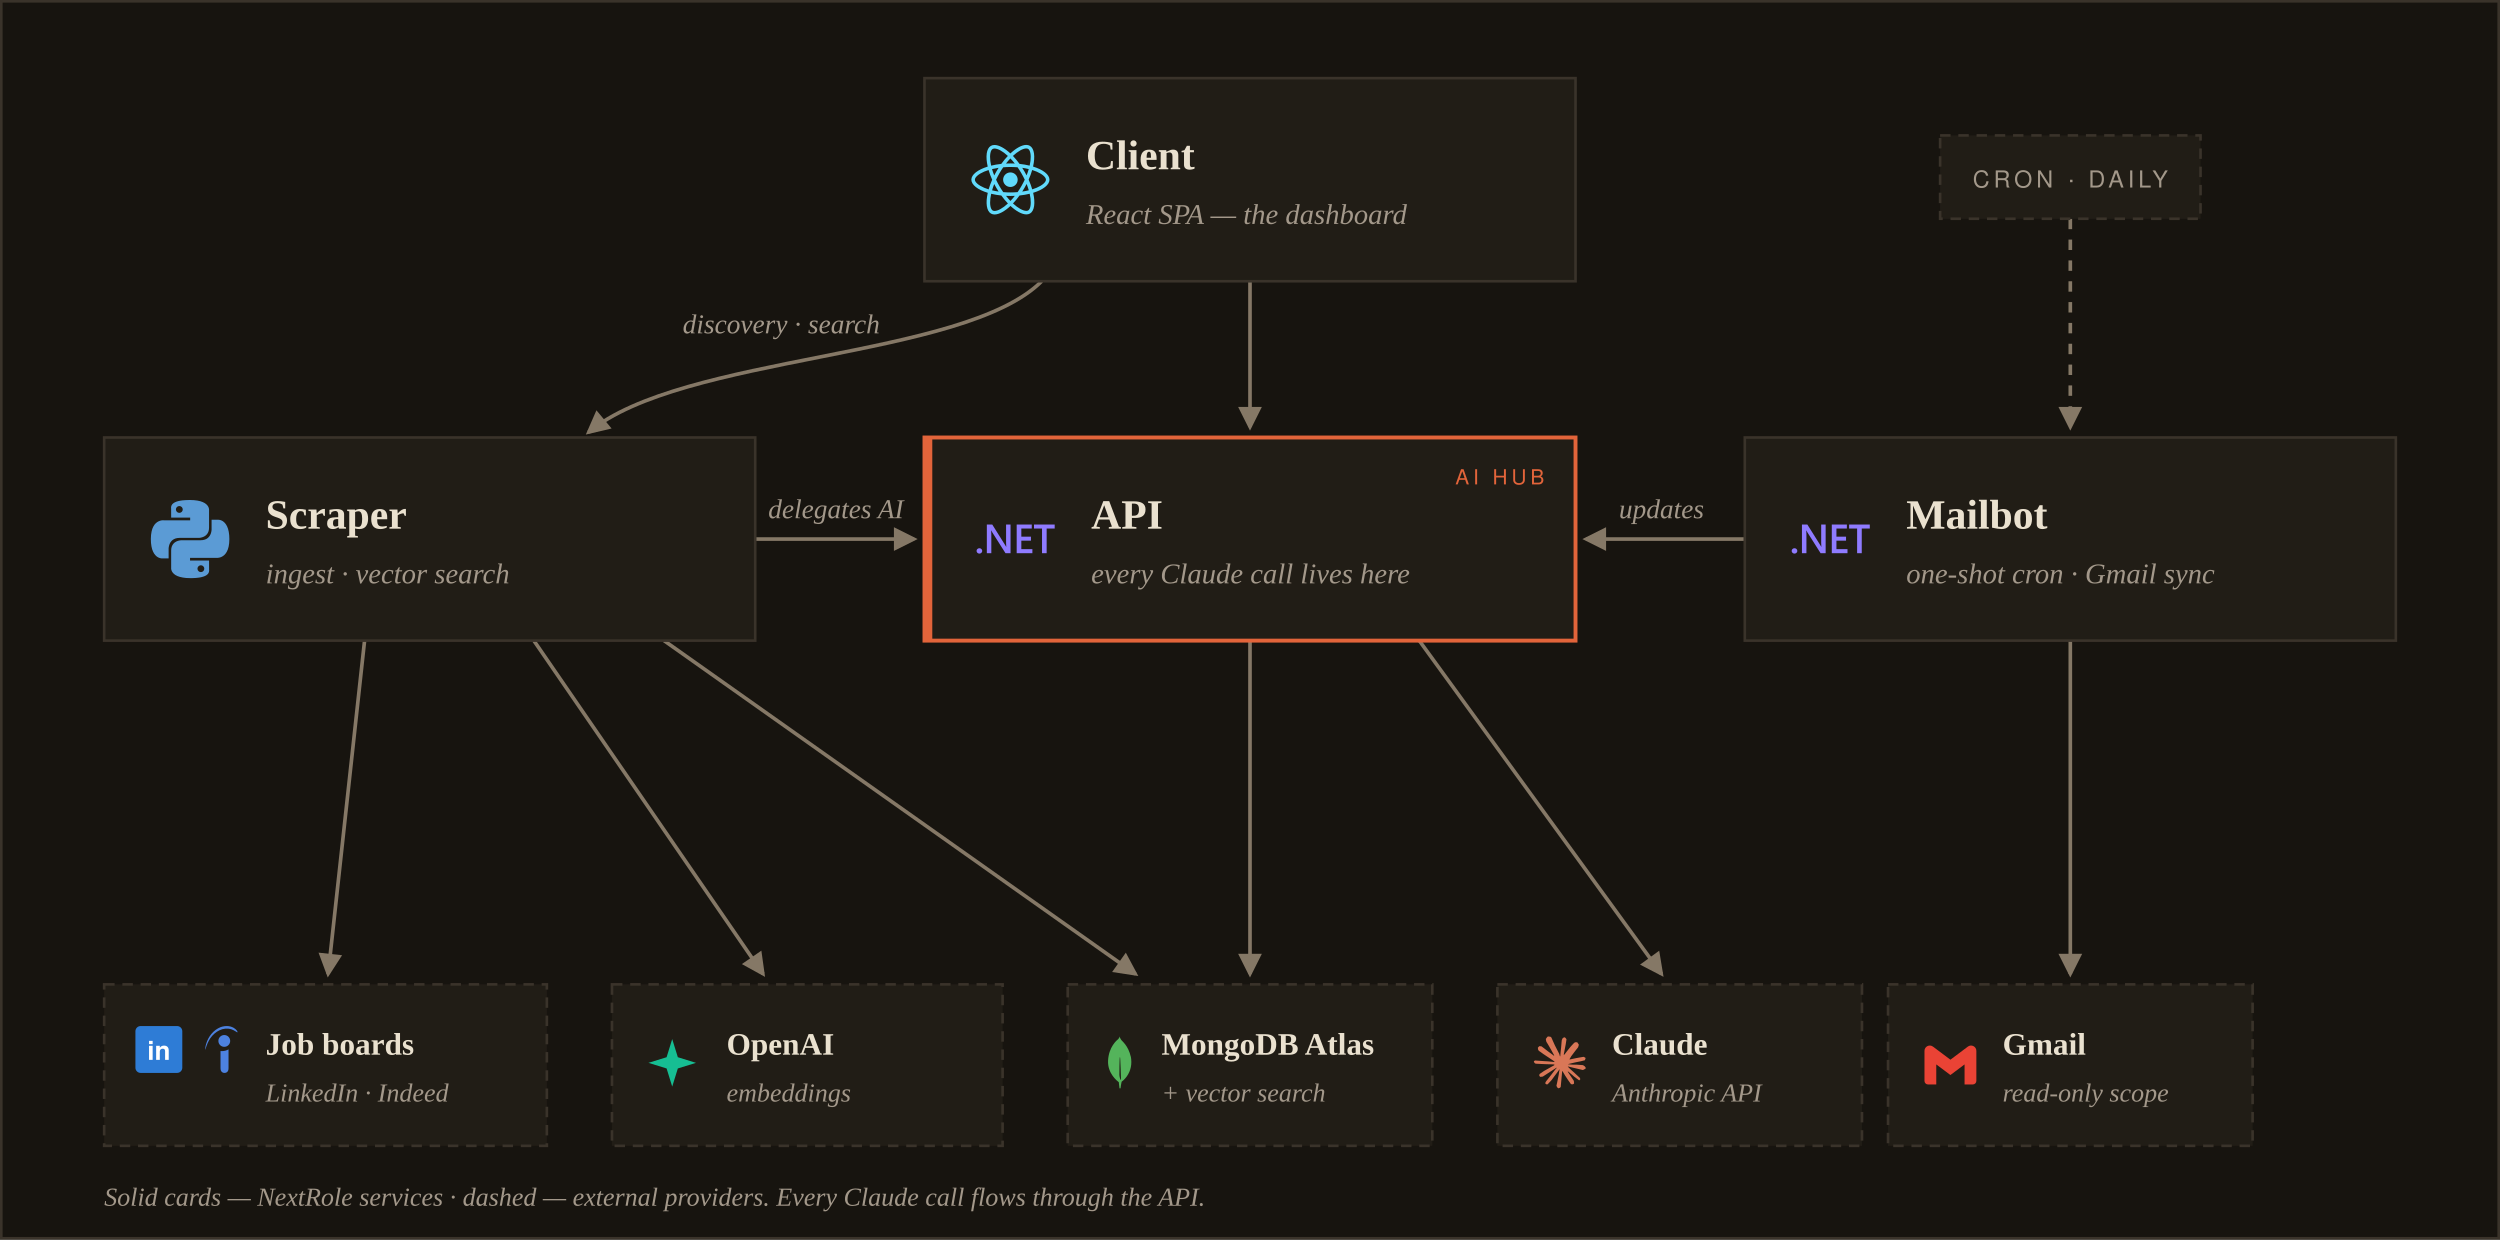
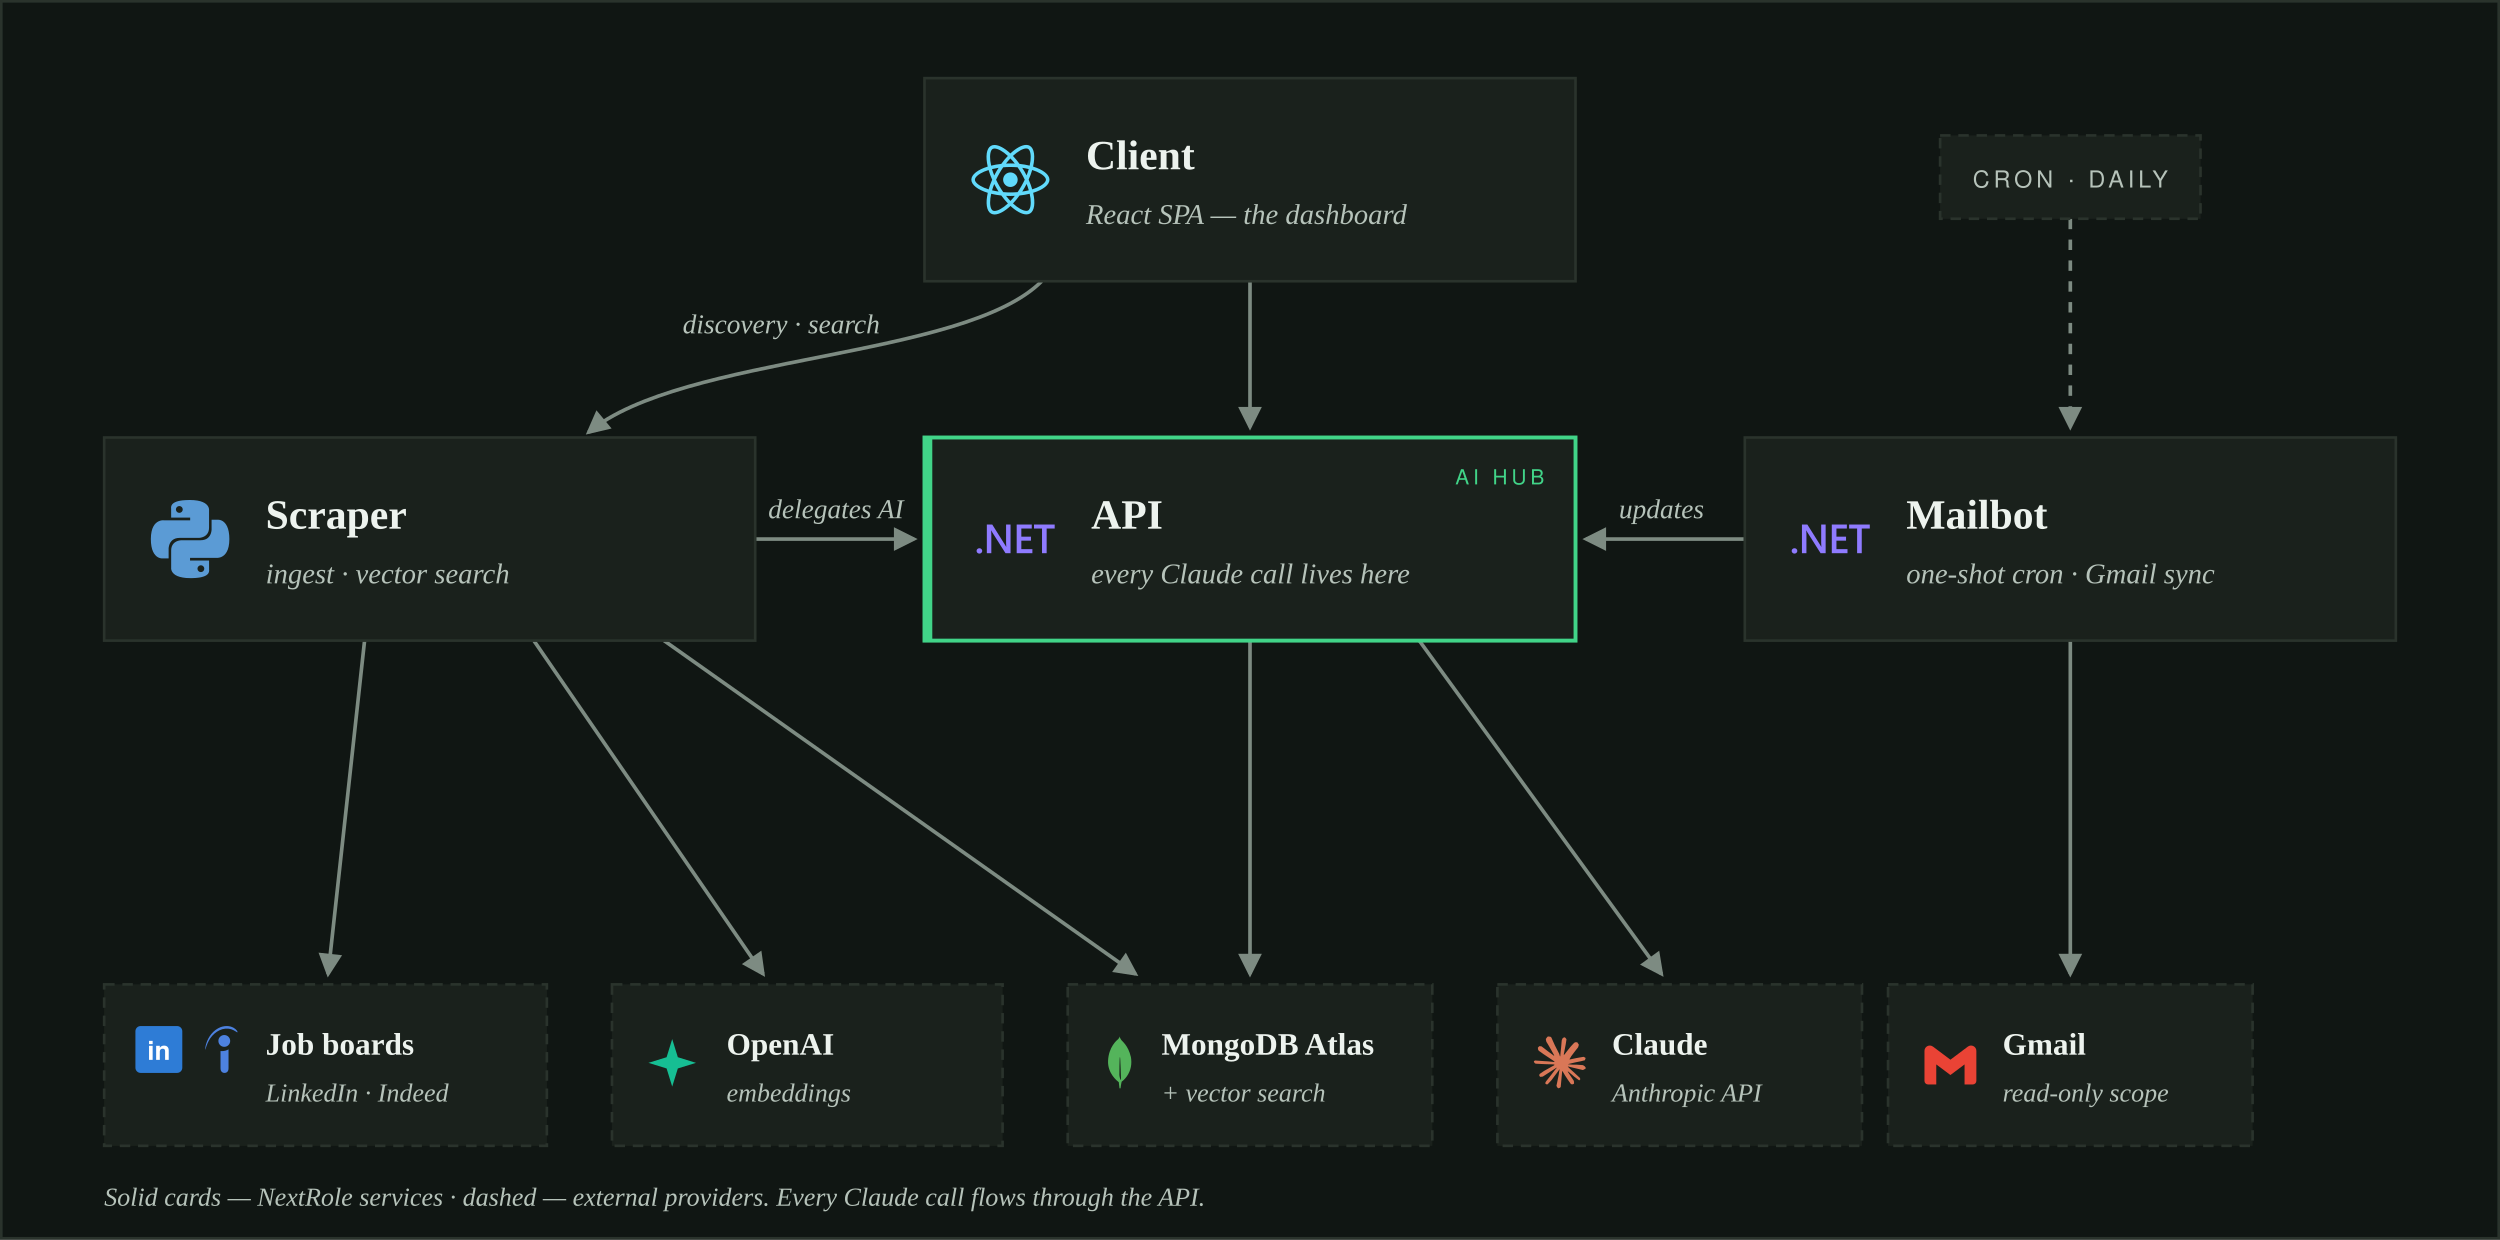
<svg xmlns="http://www.w3.org/2000/svg" viewBox="0 0 960 476" font-family="Georgia, 'Times New Roman', serif">
  <defs>
    <marker id="arr" viewBox="0 0 10 10" refX="8.5" refY="5" markerWidth="6.5" markerHeight="6.5" orient="auto-start-reverse">
-       <path d="M0 0 L10 5 L0 10 z" fill="#857866" />
+       <path d="M0 0 L10 5 L0 10 z" fill="#7d8b82" />
    </marker>
    <path id="icoReact" d="M14.23 12.004a2.236 2.236 0 0 1-2.235 2.236 2.236 2.236 0 0 1-2.236-2.236 2.236 2.236 0 0 1 2.235-2.236 2.236 2.236 0 0 1 2.236 2.236zm2.648-10.69c-1.346 0-3.107.96-4.888 2.622-1.78-1.653-3.542-2.602-4.887-2.602-.41 0-.783.093-1.106.278-1.375.793-1.683 3.264-.973 6.365C1.98 8.917 0 10.42 0 12.004c0 1.59 1.99 3.097 5.043 4.03-.704 3.113-.39 5.588.988 6.38.32.187.69.275 1.102.275 1.345 0 3.107-.96 4.888-2.624 1.78 1.654 3.542 2.603 4.887 2.603.41 0 .783-.09 1.106-.275 1.374-.792 1.683-3.263.973-6.365C22.02 15.096 24 13.59 24 12.004c0-1.59-1.99-3.097-5.043-4.032.704-3.11.39-5.587-.988-6.38-.318-.184-.688-.277-1.092-.278zm-.005 1.09v.006c.225 0 .406.044.558.127.666.382.955 1.835.73 3.704-.054.46-.142.945-.25 1.44-.96-.236-2.006-.417-3.107-.534-.66-.905-1.345-1.727-2.035-2.447 1.592-1.48 3.087-2.292 4.105-2.295zm-9.77.02c1.012 0 2.514.808 4.11 2.28-.686.72-1.37 1.537-2.02 2.442-1.107.117-2.154.298-3.113.538-.112-.49-.195-.964-.254-1.42-.23-1.868.054-3.32.714-3.707.19-.09.4-.127.563-.132zm4.882 3.05c.455.468.91.992 1.36 1.564-.44-.02-.89-.034-1.345-.034-.46 0-.915.01-1.36.034.44-.572.895-1.096 1.345-1.565zM12 8.1c.74 0 1.477.034 2.202.093.406.582.802 1.203 1.183 1.86.372.64.71 1.29 1.018 1.946-.308.655-.646 1.31-1.013 1.95-.38.66-.773 1.288-1.18 1.87-.728.063-1.466.098-2.21.098-.74 0-1.477-.035-2.202-.093-.406-.582-.802-1.204-1.183-1.86-.372-.64-.71-1.29-1.018-1.946.303-.657.646-1.313 1.013-1.954.38-.66.773-1.286 1.18-1.868.728-.064 1.466-.098 2.21-.098zm-3.635.254c-.24.377-.48.763-.704 1.16-.225.39-.435.782-.635 1.174-.265-.656-.49-1.31-.676-1.947.64-.15 1.315-.283 2.015-.386zm7.26 0c.695.103 1.365.23 2.006.387-.18.632-.405 1.282-.66 1.933-.2-.39-.41-.783-.64-1.174-.225-.392-.465-.774-.705-1.146zm3.063.675c.484.15.944.317 1.375.498 1.732.74 2.852 1.708 2.852 2.476-.005.768-1.125 1.74-2.857 2.475-.42.18-.88.342-1.355.493-.28-.958-.646-1.956-1.1-2.98.45-1.017.81-2.01 1.085-2.964zm-13.395.004c.278.96.645 1.957 1.1 2.98-.45 1.017-.812 2.01-1.086 2.964-.484-.15-.944-.318-1.37-.5-1.732-.737-2.852-1.706-2.852-2.474 0-.768 1.12-1.742 2.852-2.476.42-.18.88-.342 1.356-.494zm11.678 4.28c.265.657.49 1.312.676 1.948-.64.157-1.316.29-2.016.39.24-.375.48-.762.705-1.158.225-.39.435-.788.636-1.18zm-9.945.02c.2.392.41.783.64 1.175.23.39.465.772.705 1.143-.695-.102-1.365-.23-2.006-.386.18-.63.406-1.282.66-1.933zM17.92 16.32c.112.493.2.968.254 1.423.23 1.868-.054 3.32-.714 3.708-.147.09-.338.128-.563.128-1.012 0-2.514-.807-4.11-2.28.686-.72 1.37-1.536 2.02-2.44 1.107-.118 2.154-.3 3.113-.54zm-11.83.01c.96.234 2.006.415 3.107.532.66.905 1.345 1.727 2.035 2.446-1.595 1.483-3.092 2.295-4.11 2.295-.22-.005-.406-.05-.553-.132-.666-.38-.955-1.834-.73-3.703.054-.46.142-.944.25-1.438zm4.56.64c.44.02.89.034 1.345.034.46 0 .915-.01 1.36-.034-.44.572-.895 1.095-1.345 1.565-.455-.47-.91-.993-1.36-1.565z" />
    <path id="icoDotnet" d="M24 8.77h-2.468v7.565h-1.425V8.77h-2.462V7.53H24zm-6.852 7.565h-4.821V7.53h4.63v1.24h-3.205v2.494h2.953v1.234h-2.953v2.604h3.396zm-6.708 0H8.882L4.78 9.863a2.896 2.896 0 0 1-.258-.51h-.036c.032.189.048.592.048 1.21v5.772H3.157V7.53h1.659l3.965 6.32c.167.261.275.442.323.54h.024c-.04-.233-.06-.629-.06-1.185V7.529h1.372zm-8.703-.693a.868.829 0 0 1-.869.829.868.829 0 0 1-.868-.83.868.829 0 0 1 .868-.828.868.829 0 0 1 .869.829Z" />
    <path id="icoPython" d="M14.25.18l.9.2.73.26.59.3.45.32.34.34.25.34.16.33.1.3.04.26.02.2-.01.13V8.5l-.05.63-.13.55-.21.46-.26.38-.3.31-.33.25-.35.19-.35.14-.33.1-.3.07-.26.04-.21.02H8.77l-.69.05-.59.14-.5.22-.41.27-.33.32-.27.35-.2.36-.15.37-.1.35-.07.32-.04.27-.02.21v3.06H3.17l-.21-.03-.28-.07-.32-.12-.35-.18-.36-.26-.36-.36-.35-.46-.32-.59-.28-.73-.21-.88-.14-1.05-.05-1.23.06-1.22.16-1.04.24-.87.32-.71.36-.57.4-.44.42-.33.42-.24.4-.16.36-.1.32-.05.24-.01h.16l.06.01h8.16v-.83H6.18l-.01-2.75-.02-.37.05-.34.11-.31.17-.28.25-.26.31-.23.38-.2.44-.18.51-.15.58-.12.64-.1.71-.06.77-.04.84-.02 1.27.05zm-6.3 1.98l-.23.33-.08.41.08.41.23.34.33.22.41.09.41-.09.33-.22.23-.34.08-.41-.08-.41-.23-.33-.33-.22-.41-.09-.41.09zm13.09 3.95l.28.06.32.12.35.18.36.27.36.35.35.47.32.59.28.73.21.88.14 1.04.05 1.23-.06 1.23-.16 1.04-.24.86-.32.71-.36.57-.4.45-.42.33-.42.24-.4.16-.36.09-.32.05-.24.02-.16-.01h-8.22v.82h5.84l.01 2.76.02.36-.05.34-.11.31-.17.29-.25.25-.31.24-.38.2-.44.17-.51.15-.58.13-.64.09-.71.07-.77.04-.84.01-1.27-.04-1.07-.14-.9-.2-.73-.25-.59-.3-.45-.33-.34-.34-.25-.34-.16-.33-.1-.3-.04-.25-.02-.2.01-.13v-5.34l.05-.64.13-.54.21-.46.26-.38.3-.32.33-.24.35-.2.35-.14.33-.1.3-.06.26-.04.21-.02.13-.01h5.84l.69-.05.59-.14.5-.21.41-.28.33-.32.27-.35.2-.36.15-.36.1-.35.07-.32.04-.28.02-.21V6.07h2.09l.14.01zm-6.47 14.25l-.23.33-.08.41.08.41.23.33.33.23.41.08.41-.08.33-.23.23-.33.08-.41-.08-.41-.23-.33-.33-.23-.41-.08-.41.08z" />
    <path id="icoMongo" d="M17.193 9.555c-1.264-5.58-4.252-7.414-4.573-8.115-.28-.394-.53-.954-.735-1.44-.036.495-.055.685-.523 1.184-.723.566-4.438 3.682-4.74 10.02-.282 5.912 4.27 9.435 4.888 9.884l.07.05A73.49 73.49 0 0111.91 24h.481c.114-1.032.284-2.056.51-3.07.417-.296.604-.463.85-.693a11.342 11.342 0 003.639-8.464c.01-.814-.103-1.662-.197-2.218zm-5.336 8.195s0-8.291.275-8.29c.213 0 .49 10.695.49 10.695-.381-.045-.765-1.76-.765-2.405z" />
    <path id="icoClaude" d="m4.714 15.956 4.717-2.647.079-.231-.079-.128h-.231l-.789-.049-2.696-.073-2.337-.097-2.265-.121-.571-.121-.534-.704.055-.352.48-.322.686.061 1.518.103 2.277.158 1.651.097 2.447.255h.389l.055-.158-.134-.097-.103-.097L6.973 9.836l-2.55-1.688-1.336-.971-.723-.492-.364-.461-.158-1.008.656-.723.88.061.225.061.892.686 1.906 1.475 2.489 1.834.364.303.146-.103.018-.073-.164-.273-1.354-2.447-1.445-2.489-.643-1.032-.17-.619c-.061-.255-.103-.467-.103-.729L6.287.134 6.7 0l.996.134.419.364.619 1.415 1.002 2.228 1.554 3.03.455.898.243.832.091.255h.158v-.146l.128-1.706.237-2.095.231-2.696.079-.759.376-.911.747-.492.583.279.48.686-.067.443-.285 1.852-.559 2.902-.364 1.943h.212l.243-.243.984-1.305 1.651-2.064.729-.82.85-.905.546-.431h1.032l.759 1.129-.34 1.166-1.062 1.348-.88 1.141-1.263 1.7-.789 1.36.073.109.188-.018 2.853-.607 1.542-.279 1.84-.316.832.389.091.395-.328.807-1.967.486-2.307.461-3.436.814-.043.03.049.061 1.548.146.662.036h1.621l3.018.225.789.522.474.638-.079.486-1.214.619-1.639-.389-3.825-.911-1.311-.328h-.182v.109l1.093 1.069 2.003 1.809 2.507 2.331.128.577-.322.455-.34-.049-2.204-1.657-.85-.747-1.925-1.621h-.128v.17l.443.65 2.344 3.521.121 1.081-.17.352-.607.212-.668-.121-1.372-1.925L14.38 17.959l-1.141-1.943-.14.079-.674 7.255-.316.37-.729.279-.607-.461-.322-.747.322-1.475.389-1.925.316-1.53.285-1.9.17-.631-.012-.043-.14.018-1.433 1.967-2.18 2.945-1.724 1.846-.413.164-.716-.37.067-.662.401-.589 2.386-3.036 1.439-1.882.929-1.087-.006-.158h-.055l-6.338 4.116-1.129.146-.486-.455.061-.747.231-.243 1.906-1.311Z" />
    <path id="icoGmail" d="M24 5.457v13.909c0 .904-.732 1.636-1.636 1.636h-3.819V11.73L12 16.64l-6.545-4.91v9.273H1.636A1.636 1.636 0 0 1 0 19.366V5.457c0-2.023 2.309-3.178 3.927-1.964L5.455 4.64 12 9.548l6.545-4.91 1.528-1.145C21.69 2.28 24 3.434 24 5.457z" />
    <path id="icoIndeed" d="M11.566 21.563v-8.762c.255.023.501.035.758.035 1.222 0 2.374-.321 3.351-.893v9.618c0 .822-.196 1.429-.576 1.834-.378.403-.881.605-1.491.605-.601 0-1.077-.202-1.468-.618-.378-.403-.574-1.01-.574-1.818zM11.589.566c2.545-.893 5.442-.845 7.619.987.405.369.867.833 1.052 1.381.221.691-.769-.073-.906-.167-.71-.453-1.418-.833-2.213-1.095C12.861.387 8.812 2.709 6.295 6.315c-1.052 1.594-1.737 3.272-2.299 5.117-.061.202-.109.465-.221.641-.111.204-.048-.545-.048-.57.085-.762.244-1.5.441-2.237C5.329 5.338 7.897 2.066 11.589.566zm4.928 7.059c0 1.669-1.353 3.022-3.021 3.022-1.668 0-3.019-1.354-3.019-3.022 0-1.669 1.351-3.022 3.019-3.022 1.668 0 3.021 1.352 3.021 3.022Z" />
    <path id="icoSpark" d="M11 0 L13.6 8.4 L22 11 L13.6 13.6 L11 22 L8.4 13.6 L0 11 L8.4 8.4 Z" />
  </defs>
-   <rect x="0" y="0" width="960" height="476" fill="#17140F" />
-   <rect x="0.5" y="0.5" width="959" height="475" fill="none" stroke="#3A332A" />
-   <g stroke="#857866" fill="none" stroke-width="1.4" marker-end="url(#arr)">
+   <rect x="0" y="0" width="960" height="476" fill="#101613" />
+   <rect x="0.5" y="0.5" width="959" height="475" fill="none" stroke="#2a332c" />
+   <g stroke="#7d8b82" fill="none" stroke-width="1.4" marker-end="url(#arr)">
    <path d="M480,108 V164" />
    <path d="M400,108 C370,138 262,136 226,166" />
    <path d="M290,207 H351" />
    <path d="M670,207 H609" />
    <path d="M480,246 V374" />
    <path d="M545,246 L638,374" />
    <path d="M140,246 L126,374" />
    <path d="M205,246 L293,374" />
    <path d="M255,246 L436,374" />
    <path d="M795,246 V374" />
    <path d="M795,84 V164" stroke-dasharray="4 4" />
  </g>
-   <g font-style="italic" font-size="10.5" fill="#A3988A" text-anchor="middle">
+   <g font-style="italic" font-size="10.5" fill="#b6c3ba" text-anchor="middle">
    <text x="300" y="128">discovery · search</text>
    <text x="321" y="199">delegates AI</text>
    <text x="638" y="199">updates</text>
  </g>
  <g>
-     <rect x="355" y="30" width="250" height="78" fill="#211D16" stroke="#3A332A" />
+     <rect x="355" y="30" width="250" height="78" fill="#1a211c" stroke="#2a332c" />
    <use href="#icoReact" transform="translate(373,54) scale(1.25)" fill="#61DAFB" />
-     <text x="417" y="65" font-size="16" font-weight="700" fill="#EAE1CF">Client</text>
-     <text x="417" y="86" font-size="11" font-style="italic" fill="#A3988A">React SPA — the dashboard</text>
-     <rect x="745" y="52" width="100" height="32" fill="#211D16" stroke="#3A332A" stroke-dasharray="4 3" />
-     <text x="795" y="72" font-family="Helvetica, Arial, sans-serif" font-size="9" letter-spacing="1.5" fill="#A3988A" text-anchor="middle">CRON · DAILY</text>
+     <text x="417" y="65" font-size="16" font-weight="700" fill="#edf3ee">Client</text>
+     <text x="417" y="86" font-size="11" font-style="italic" fill="#b6c3ba">React SPA — the dashboard</text>
+     <rect x="745" y="52" width="100" height="32" fill="#1a211c" stroke="#2a332c" stroke-dasharray="4 3" />
+     <text x="795" y="72" font-family="Helvetica, Arial, sans-serif" font-size="9" letter-spacing="1.5" fill="#b6c3ba" text-anchor="middle">CRON · DAILY</text>
  </g>
  <g>
-     <rect x="40" y="168" width="250" height="78" fill="#211D16" stroke="#3A332A" />
+     <rect x="40" y="168" width="250" height="78" fill="#1a211c" stroke="#2a332c" />
    <use href="#icoPython" transform="translate(58,192) scale(1.25)" fill="#5B9BD5" />
-     <text x="102" y="203" font-size="16" font-weight="700" fill="#EAE1CF">Scraper</text>
-     <text x="102" y="224" font-size="11" font-style="italic" fill="#A3988A">ingest · vector search</text>
-     <rect x="355" y="168" width="250" height="78" fill="#211D16" stroke="#E2643A" stroke-width="1.5" />
-     <rect x="355" y="168" width="3" height="78" fill="#E2643A" />
+     <text x="102" y="203" font-size="16" font-weight="700" fill="#edf3ee">Scraper</text>
+     <text x="102" y="224" font-size="11" font-style="italic" fill="#b6c3ba">ingest · vector search</text>
+     <rect x="355" y="168" width="250" height="78" fill="#1a211c" stroke="#41d488" stroke-width="1.5" />
+     <rect x="355" y="168" width="3" height="78" fill="#41d488" />
    <use href="#icoDotnet" transform="translate(375,192) scale(1.25)" fill="#8F7BFF" />
-     <text x="419" y="203" font-size="16" font-weight="700" fill="#EAE1CF">API</text>
-     <text x="419" y="224" font-size="11" font-style="italic" fill="#A3988A">every Claude call lives here</text>
-     <text x="593" y="186" font-family="Helvetica, Arial, sans-serif" font-size="8" letter-spacing="1.5" fill="#E2643A" text-anchor="end">AI HUB</text>
-     <rect x="670" y="168" width="250" height="78" fill="#211D16" stroke="#3A332A" />
+     <text x="419" y="203" font-size="16" font-weight="700" fill="#edf3ee">API</text>
+     <text x="419" y="224" font-size="11" font-style="italic" fill="#b6c3ba">every Claude call lives here</text>
+     <text x="593" y="186" font-family="Helvetica, Arial, sans-serif" font-size="8" letter-spacing="1.5" fill="#41d488" text-anchor="end">AI HUB</text>
+     <rect x="670" y="168" width="250" height="78" fill="#1a211c" stroke="#2a332c" />
    <use href="#icoDotnet" transform="translate(688,192) scale(1.25)" fill="#8F7BFF" />
-     <text x="732" y="203" font-size="16" font-weight="700" fill="#EAE1CF">Mailbot</text>
-     <text x="732" y="224" font-size="11" font-style="italic" fill="#A3988A">one-shot cron · Gmail sync</text>
+     <text x="732" y="203" font-size="16" font-weight="700" fill="#edf3ee">Mailbot</text>
+     <text x="732" y="224" font-size="11" font-style="italic" fill="#b6c3ba">one-shot cron · Gmail sync</text>
  </g>
  <g>
-     <rect x="40" y="378" width="170" height="62" fill="#211D16" stroke="#3A332A" stroke-dasharray="4 3" />
+     <rect x="40" y="378" width="170" height="62" fill="#1a211c" stroke="#2a332c" stroke-dasharray="4 3" />
    <rect x="52" y="394" width="18" height="18" rx="2" fill="#2E7CD6" />
    <text x="61" y="407" font-family="Helvetica, Arial, sans-serif" font-size="10" font-weight="700" fill="#FFFFFF" text-anchor="middle">in</text>
    <use href="#icoIndeed" transform="translate(76,394) scale(0.75)" fill="#4D82E0" />
-     <text x="102" y="405" font-size="12" font-weight="600" fill="#EAE1CF">Job boards</text>
-     <text x="102" y="423" font-size="10" font-style="italic" fill="#A3988A">LinkedIn · Indeed</text>
-     <rect x="235" y="378" width="150" height="62" fill="#211D16" stroke="#3A332A" stroke-dasharray="4 3" />
+     <text x="102" y="405" font-size="12" font-weight="600" fill="#edf3ee">Job boards</text>
+     <text x="102" y="423" font-size="10" font-style="italic" fill="#b6c3ba">LinkedIn · Indeed</text>
+     <rect x="235" y="378" width="150" height="62" fill="#1a211c" stroke="#2a332c" stroke-dasharray="4 3" />
    <use href="#icoSpark" transform="translate(249,399) scale(0.83)" fill="#16BE93" />
-     <text x="279" y="405" font-size="12" font-weight="600" fill="#EAE1CF">OpenAI</text>
-     <text x="279" y="423" font-size="10" font-style="italic" fill="#A3988A">embeddings</text>
-     <rect x="410" y="378" width="140" height="62" fill="#211D16" stroke="#3A332A" stroke-dasharray="4 3" />
+     <text x="279" y="405" font-size="12" font-weight="600" fill="#edf3ee">OpenAI</text>
+     <text x="279" y="423" font-size="10" font-style="italic" fill="#b6c3ba">embeddings</text>
+     <rect x="410" y="378" width="140" height="62" fill="#1a211c" stroke="#2a332c" stroke-dasharray="4 3" />
    <use href="#icoMongo" transform="translate(420,398) scale(0.83)" fill="#54B45B" />
-     <text x="446" y="405" font-size="12" font-weight="600" fill="#EAE1CF">MongoDB Atlas</text>
-     <text x="446" y="423" font-size="10" font-style="italic" fill="#A3988A">+ vector search</text>
-     <rect x="575" y="378" width="140" height="62" fill="#211D16" stroke="#3A332A" stroke-dasharray="4 3" />
+     <text x="446" y="405" font-size="12" font-weight="600" fill="#edf3ee">MongoDB Atlas</text>
+     <text x="446" y="423" font-size="10" font-style="italic" fill="#b6c3ba">+ vector search</text>
+     <rect x="575" y="378" width="140" height="62" fill="#1a211c" stroke="#2a332c" stroke-dasharray="4 3" />
    <use href="#icoClaude" transform="translate(589,398) scale(0.83)" fill="#D97757" />
-     <text x="619" y="405" font-size="12" font-weight="600" fill="#EAE1CF">Claude</text>
-     <text x="619" y="423" font-size="10" font-style="italic" fill="#A3988A">Anthropic API</text>
-     <rect x="725" y="378" width="140" height="62" fill="#211D16" stroke="#3A332A" stroke-dasharray="4 3" />
+     <text x="619" y="405" font-size="12" font-weight="600" fill="#edf3ee">Claude</text>
+     <text x="619" y="423" font-size="10" font-style="italic" fill="#b6c3ba">Anthropic API</text>
+     <rect x="725" y="378" width="140" height="62" fill="#1a211c" stroke="#2a332c" stroke-dasharray="4 3" />
    <use href="#icoGmail" transform="translate(739,399) scale(0.83)" fill="#EA4335" />
-     <text x="769" y="405" font-size="12" font-weight="600" fill="#EAE1CF">Gmail</text>
-     <text x="769" y="423" font-size="10" font-style="italic" fill="#A3988A">read-only scope</text>
+     <text x="769" y="405" font-size="12" font-weight="600" fill="#edf3ee">Gmail</text>
+     <text x="769" y="423" font-size="10" font-style="italic" fill="#b6c3ba">read-only scope</text>
  </g>
-   <text x="40" y="463" font-size="10" font-style="italic" fill="#A3988A">Solid cards — NextRole services · dashed — external providers. Every Claude call flows through the API.</text>
+   <text x="40" y="463" font-size="10" font-style="italic" fill="#b6c3ba">Solid cards — NextRole services · dashed — external providers. Every Claude call flows through the API.</text>
</svg>
